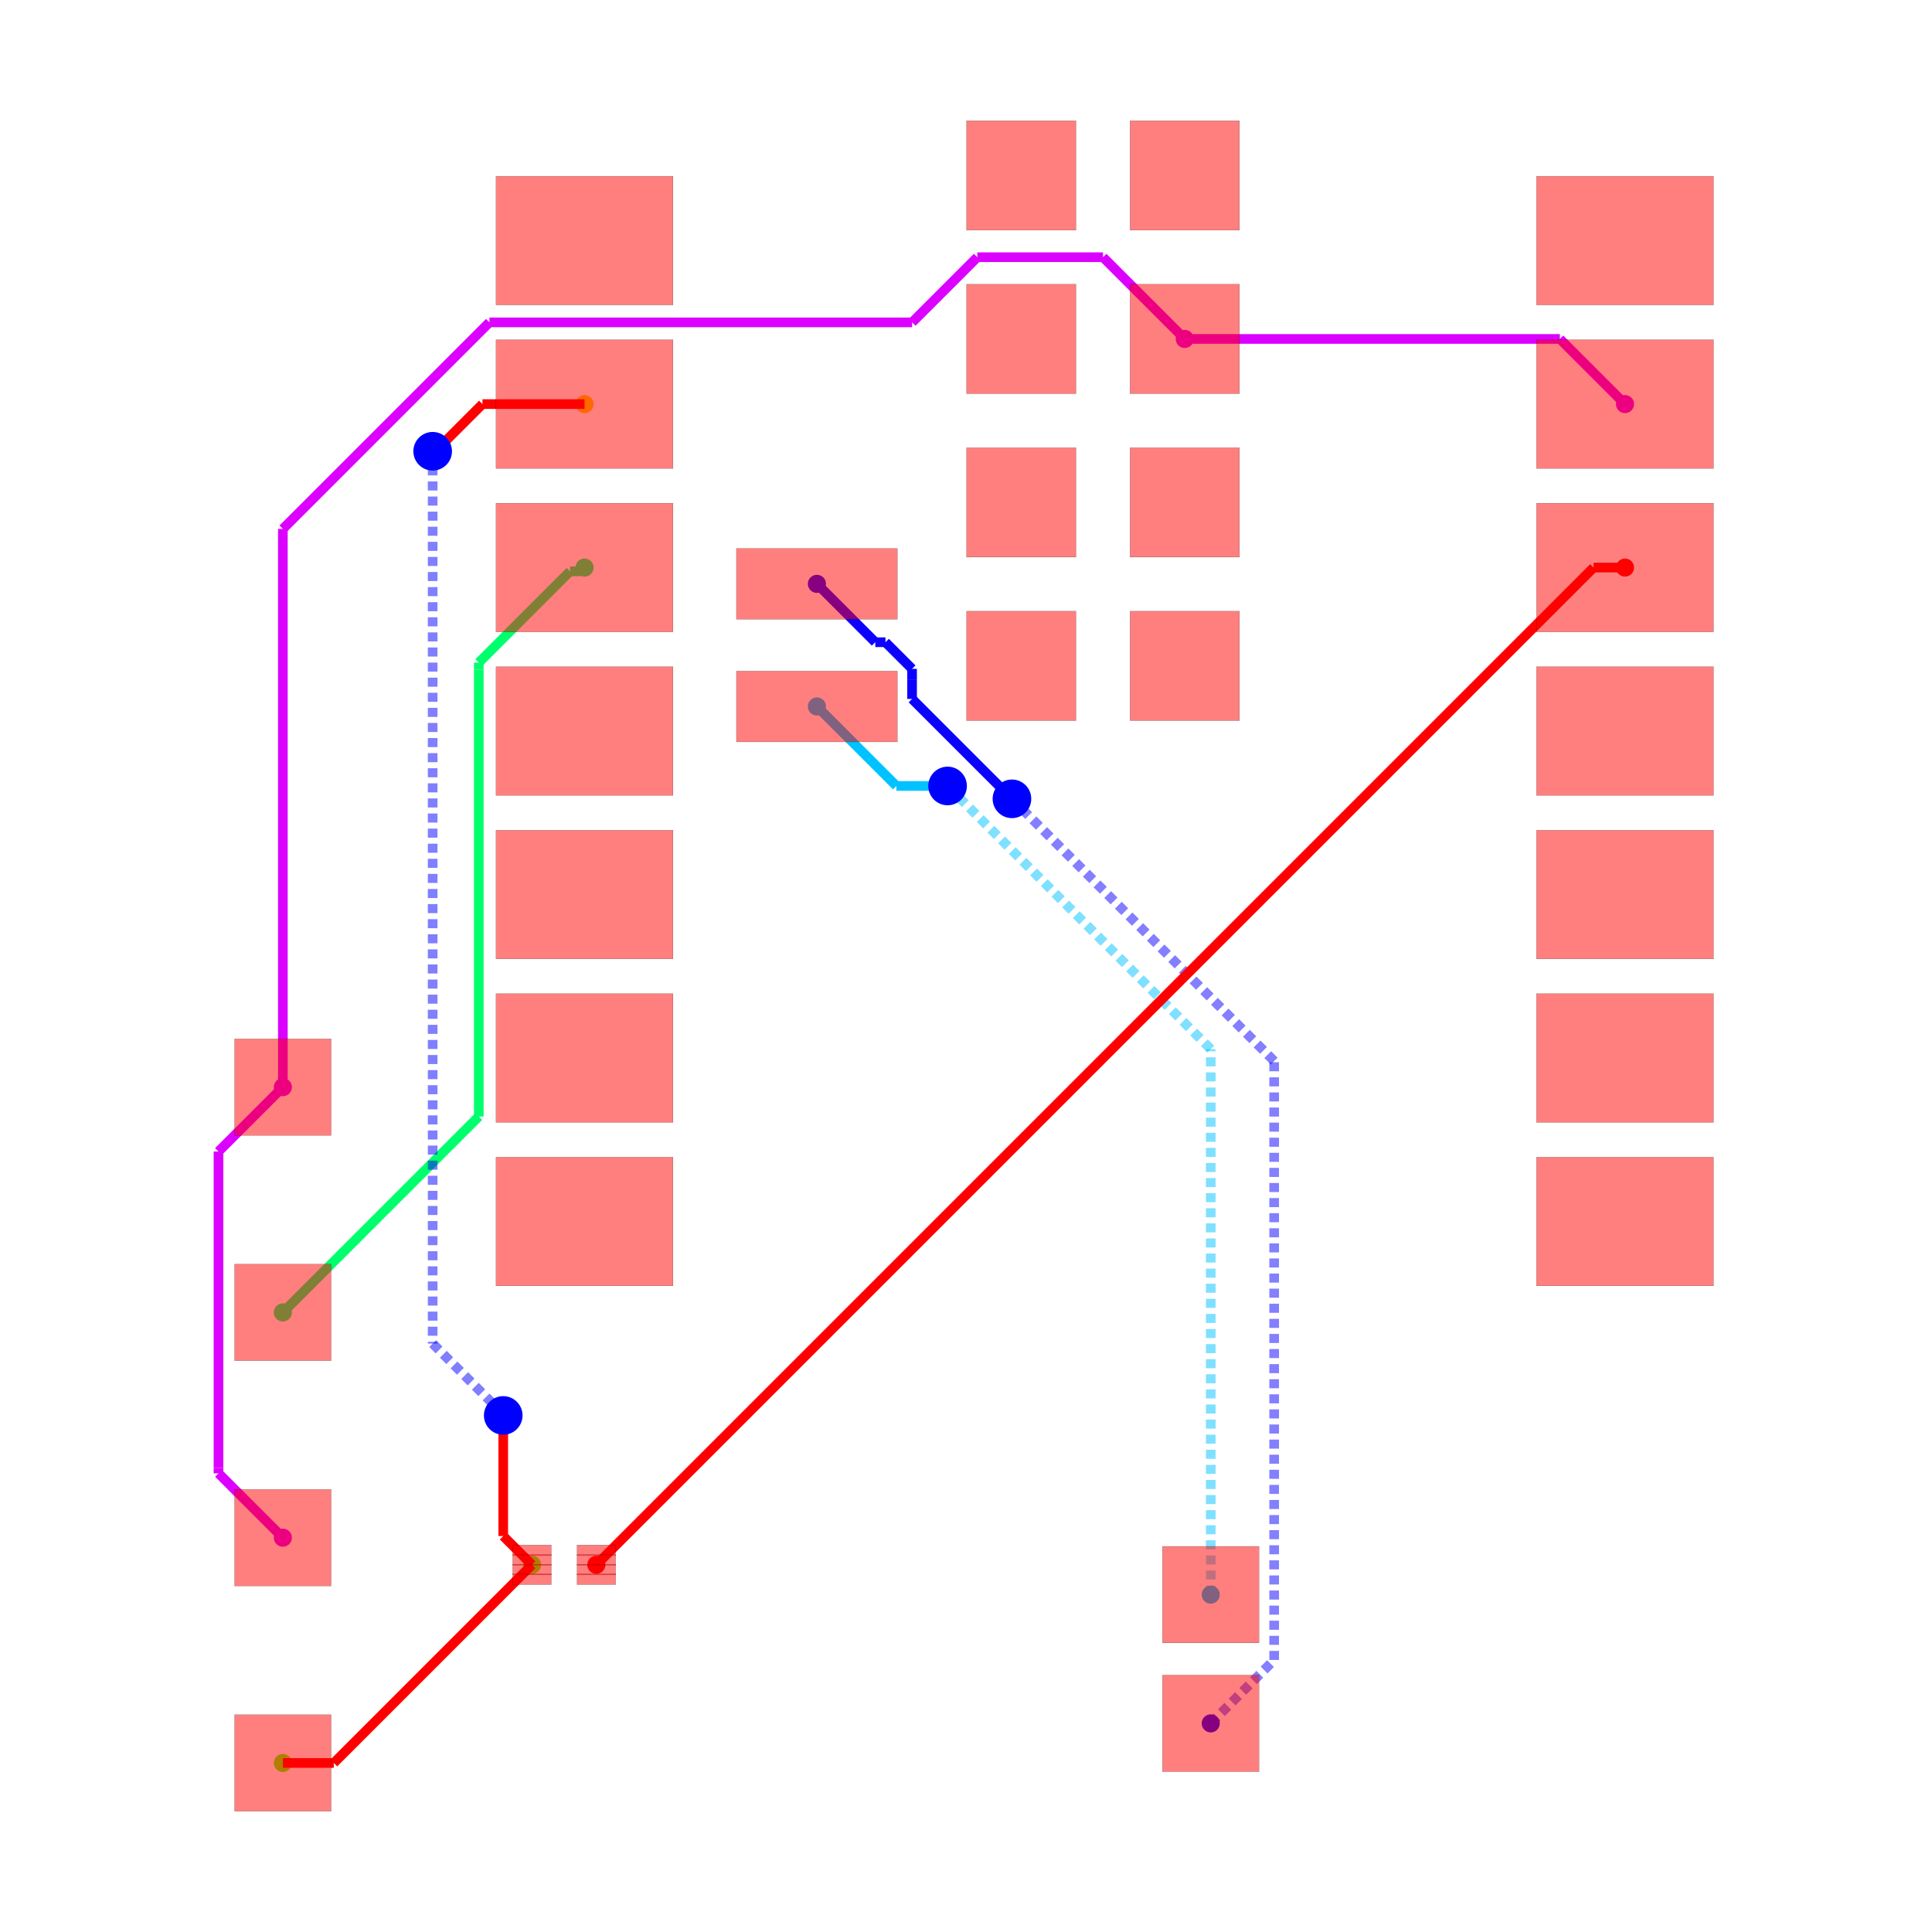
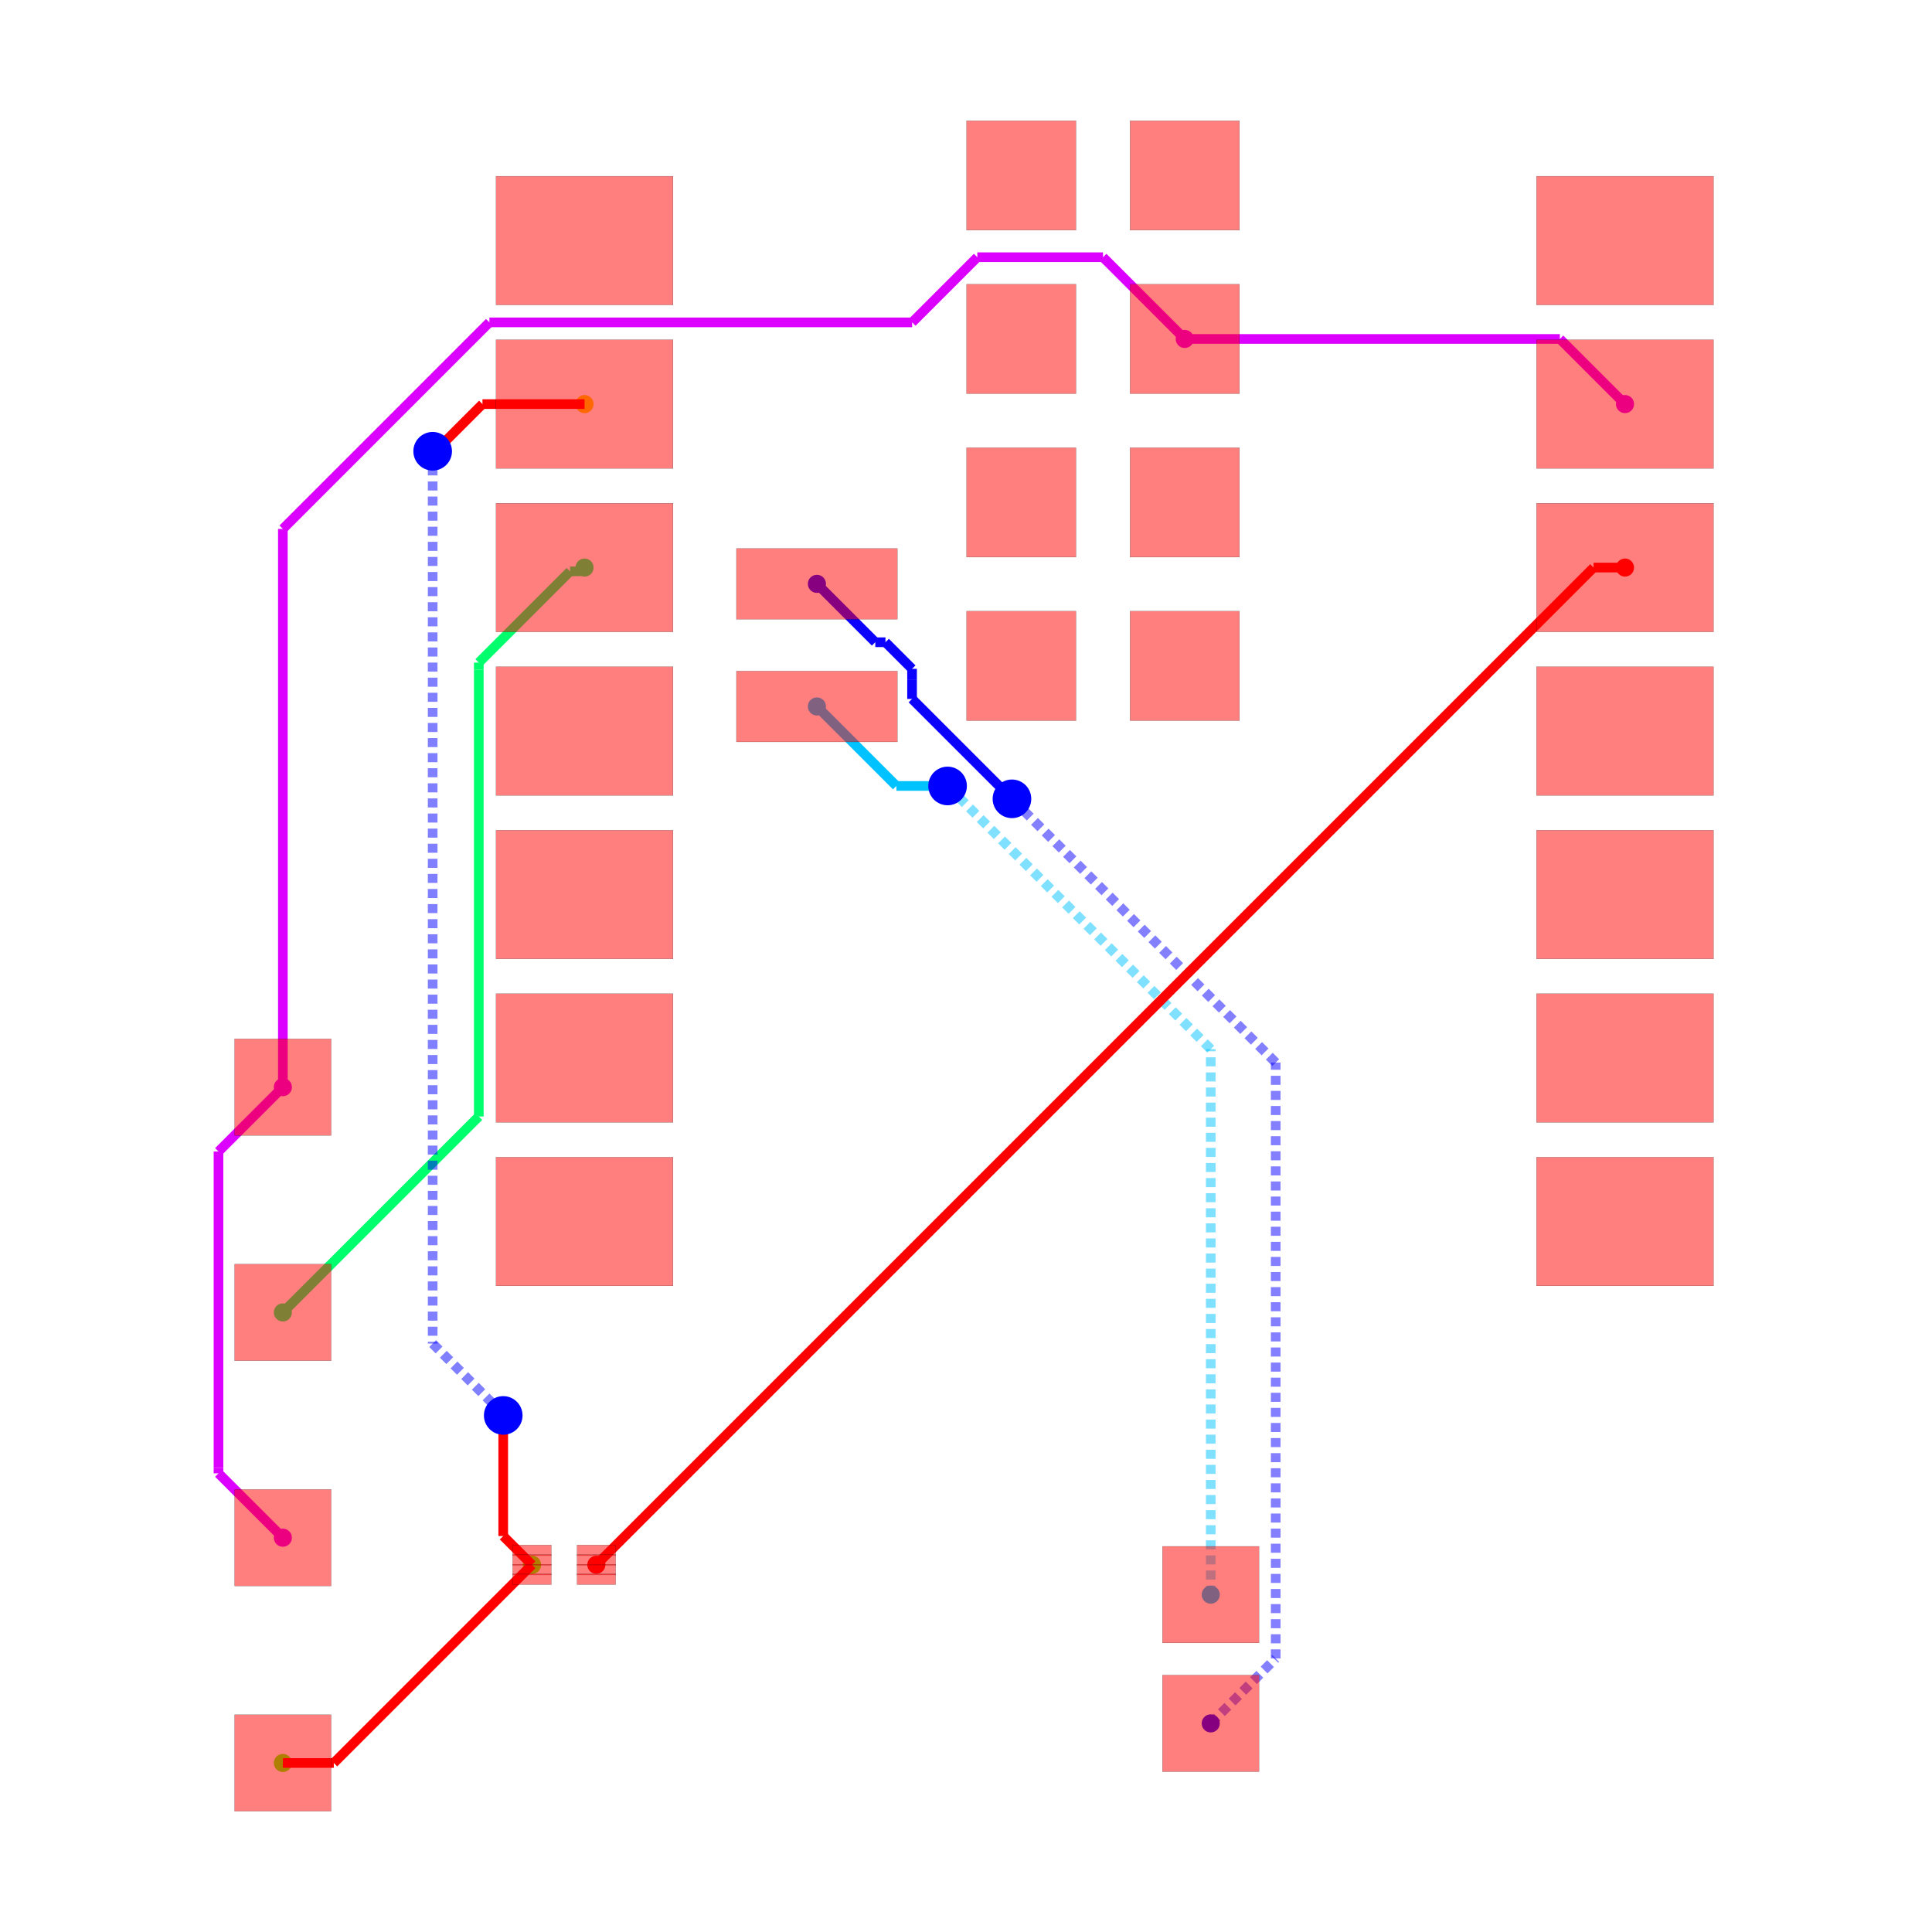
<svg xmlns="http://www.w3.org/2000/svg" width="640" height="640" viewBox="0 0 640 640">
  <rect width="100%" height="100%" fill="white" />
  <g>
    <circle data-type="point" data-label="source_trace_2 (top)" data-x="10.124772" data-y="6.993" cx="538.304" cy="188.015" r="3" fill="hsl(0, 100%, 50%)" />
  </g>
  <g>
    <circle data-type="point" data-label="source_trace_2 (top)" data-x="-5.856893060790263" data-y="-8.500436101920712" cx="197.549" cy="518.359" r="3" fill="hsl(0, 100%, 50%)" />
  </g>
  <g>
    <circle data-type="point" data-label="source_trace_3 (top)" data-x="-6.040227999999999" data-y="9.533000000000001" cx="193.64" cy="133.858" r="3" fill="hsl(48.571, 100%, 50%)" />
  </g>
  <g>
    <circle data-type="point" data-label="source_trace_3 (top)" data-x="-6.856893060790263" data-y="-8.500436101920712" cx="176.228" cy="518.359" r="3" fill="hsl(48.571, 100%, 50%)" />
  </g>
  <g>
    <circle data-type="point" data-label="source_trace_4 (top)" data-x="-6.856893060790263" data-y="-8.500436101920712" cx="176.228" cy="518.359" r="3" fill="hsl(97.143, 100%, 50%)" />
  </g>
  <g>
    <circle data-type="point" data-label="source_trace_4 (top)" data-x="-10.727385294299685" data-y="-11.579453643315949" cx="93.703" cy="584.009" r="3" fill="hsl(97.143, 100%, 50%)" />
  </g>
  <g>
    <circle data-type="point" data-label="source_trace_6 (top)" data-x="-6.040227999999999" data-y="6.993" cx="193.64" cy="188.015" r="3" fill="hsl(145.714, 100%, 50%)" />
  </g>
  <g>
    <circle data-type="point" data-label="source_trace_6 (top)" data-x="-10.727385294299685" data-y="-4.579453643315949" cx="93.703" cy="434.758" r="3" fill="hsl(145.714, 100%, 50%)" />
  </g>
  <g>
    <circle data-type="point" data-label="source_trace_8 (top)" data-x="-2.4302279999999996" data-y="4.835" cx="270.611" cy="234.026" r="3" fill="hsl(194.286, 100%, 50%)" />
  </g>
  <g>
    <circle data-type="point" data-label="source_trace_8 (top)" data-x="3.6885631738662035" data-y="-8.96420520580684" cx="401.074" cy="528.248" r="3" fill="hsl(194.286, 100%, 50%)" />
  </g>
  <g>
    <circle data-type="point" data-label="source_trace_9 (top)" data-x="-2.4302279999999996" data-y="6.74" cx="270.611" cy="193.409" r="3" fill="hsl(242.857, 100%, 50%)" />
  </g>
  <g>
    <circle data-type="point" data-label="source_trace_9 (top)" data-x="3.6885631738662035" data-y="-10.96420520580684" cx="401.074" cy="570.891" r="3" fill="hsl(242.857, 100%, 50%)" />
  </g>
  <g>
    <circle data-type="point" data-label="source_net_0 (top)" data-x="-10.727385294299685" data-y="-8.079453643315949" cx="93.703" cy="509.383" r="3" fill="hsl(291.429, 100%, 50%)" />
  </g>
  <g>
    <circle data-type="point" data-label="source_net_0 (top)" data-x="-10.727385294299685" data-y="-1.079453643315949" cx="93.703" cy="360.132" r="3" fill="hsl(291.429, 100%, 50%)" />
  </g>
  <g>
    <circle data-type="point" data-label="source_net_0 (top)" data-x="3.2847720000000002" data-y="10.545" cx="392.464" cy="112.28" r="3" fill="hsl(291.429, 100%, 50%)" />
  </g>
  <g>
    <circle data-type="point" data-label="source_net_0 (top)" data-x="10.124772" data-y="9.533000000000001" cx="538.304" cy="133.858" r="3" fill="hsl(291.429, 100%, 50%)" />
  </g>
  <g>
    <polyline data-points="3.2847720000000002,10.545 9.112772000000001,10.545" data-type="line" data-label="" points="392.464,112.28 516.727,112.28" fill="none" stroke="hsl(291.429, 100%, 50%)" stroke-width="3.198" />
  </g>
  <g>
    <polyline data-points="9.112772000000001,10.545 10.124772,9.533000000000001" data-type="line" data-label="" points="516.727,112.28 538.304,133.858" fill="none" stroke="hsl(291.429, 100%, 50%)" stroke-width="3.198" />
  </g>
  <g>
    <polyline data-points="-10.727385294299685,-1.079453643315949 -11.727494334164163,-2.079562683180427" data-type="line" data-label="" points="93.703,360.132 72.379,381.456" fill="none" stroke="hsl(291.429, 100%, 50%)" stroke-width="3.198" />
  </g>
  <g>
    <polyline data-points="-11.727494334164163,-2.079562683180427 -11.727494334164163,-6.994025818108921" data-type="line" data-label="" points="72.379,381.456 72.379,486.24" fill="none" stroke="hsl(291.429, 100%, 50%)" stroke-width="3.198" />
  </g>
  <g>
    <polyline data-points="-11.727494334164163,-6.994025818108921 -11.727494334164163,-7.079344603451471" data-type="line" data-label="" points="72.379,486.24 72.379,488.059" fill="none" stroke="hsl(291.429, 100%, 50%)" stroke-width="3.198" />
  </g>
  <g>
    <polyline data-points="-11.727494334164163,-7.079344603451471 -10.727385294299685,-8.079453643315949" data-type="line" data-label="" points="72.379,488.059 93.703,509.383" fill="none" stroke="hsl(291.429, 100%, 50%)" stroke-width="3.198" />
  </g>
  <g>
    <polyline data-points="-10.727385294299685,-1.079453643315949 -10.727385294299685,7.593448202743216" data-type="line" data-label="" points="93.703,360.132 93.703,175.212" fill="none" stroke="hsl(291.429, 100%, 50%)" stroke-width="3.198" />
  </g>
  <g>
    <polyline data-points="-10.727385294299685,7.593448202743216 -7.518349078821869,10.802484418221033" data-type="line" data-label="" points="93.703,175.212 162.125,106.79" fill="none" stroke="hsl(291.429, 100%, 50%)" stroke-width="3.198" />
  </g>
  <g>
    <polyline data-points="-7.518349078821869,10.802484418221033 -0.9507636247636544,10.802484418221033" data-type="line" data-label="" points="162.125,106.79 302.156,106.79" fill="none" stroke="hsl(291.429, 100%, 50%)" stroke-width="3.198" />
  </g>
  <g>
    <polyline data-points="-0.9507636247636544,10.802484418221033 0.06175195701531419,11.815000000000001" data-type="line" data-label="" points="302.156,106.79 323.744,85.202" fill="none" stroke="hsl(291.429, 100%, 50%)" stroke-width="3.198" />
  </g>
  <g>
    <polyline data-points="0.06175195701531419,11.815000000000001 2.014771999999999,11.815000000000001" data-type="line" data-label="" points="323.744,85.202 365.386,85.202" fill="none" stroke="hsl(291.429, 100%, 50%)" stroke-width="3.198" />
  </g>
  <g>
    <polyline data-points="2.014771999999999,11.815000000000001 3.2847720000000002,10.545" data-type="line" data-label="" points="365.386,85.202 392.464,112.28" fill="none" stroke="hsl(291.429, 100%, 50%)" stroke-width="3.198" />
  </g>
  <g>
-     <polyline data-points="3.6885631738662035,-10.96420520580684 4.674003980297006,-9.978764399376036" data-type="line" data-label="" points="401.074,570.891 422.085,549.88" fill="none" stroke="rgba(8,0,255,0.5)" stroke-width="3.198" stroke-dasharray="3 2" />
-   </g>
-   <g>
-     <polyline data-points="4.674003980297006,-9.978764399376036 4.674003980297006,-0.6740039802970057" data-type="line" data-label="" points="422.085,549.88 422.085,351.487" fill="none" stroke="rgba(8,0,255,0.5)" stroke-width="3.198" stroke-dasharray="3 2" />
-   </g>
-   <g>
-     <polyline data-points="4.674003980297006,-0.6740039802970057 4.674003980297005,-0.6740039802970057" data-type="line" data-label="" points="422.085,351.487 422.085,351.487" fill="none" stroke="rgba(8,0,255,0.5)" stroke-width="3.198" stroke-dasharray="3 2" />
-   </g>
-   <g>
-     <polyline data-points="4.674003980297005,-0.6740039802970057 0.6086043210830926,3.3913956789169077" data-type="line" data-label="" points="422.085,351.487 335.404,264.806" fill="none" stroke="rgba(8,0,255,0.5)" stroke-width="3.198" stroke-dasharray="3 2" />
-   </g>
-   <g>
-     <polyline data-points="0.6086043210830926,3.3913956789169077 0.6,3.4000000000000004" data-type="line" data-label="" points="335.404,264.806 335.221,264.623" fill="none" stroke="rgba(8,0,255,0.5)" stroke-width="3.198" stroke-dasharray="3 2" />
+     <polyline data-points="3.6885631738662035,-10.96420520580684 4.697888126452504,-9.954880253220539" data-type="line" data-label="" points="401.074,570.891 422.594,549.37" fill="none" stroke="rgba(8,0,255,0.5)" stroke-width="3.198" stroke-dasharray="3 2" />
+   </g>
+   <g>
+     <polyline data-points="4.697888126452504,-9.954880253220539 4.697888126452504,-0.6978881264525038" data-type="line" data-label="" points="422.594,549.37 422.594,351.996" fill="none" stroke="rgba(8,0,255,0.5)" stroke-width="3.198" stroke-dasharray="3 2" />
+   </g>
+   <g>
+     <polyline data-points="4.697888126452504,-0.6978881264525038 4.697888126452503,-0.6978881264525038" data-type="line" data-label="" points="422.594,351.996 422.594,351.996" fill="none" stroke="rgba(8,0,255,0.5)" stroke-width="3.198" stroke-dasharray="3 2" />
+   </g>
+   <g>
+     <polyline data-points="4.697888126452503,-0.6978881264525038 0.6322741302242715,3.367725869775729" data-type="line" data-label="" points="422.594,351.996 335.909,265.311" fill="none" stroke="rgba(8,0,255,0.5)" stroke-width="3.198" stroke-dasharray="3 2" />
+   </g>
+   <g>
+     <polyline data-points="0.6322741302242715,3.367725869775729 0.6,3.4000000000000004" data-type="line" data-label="" points="335.909,265.311 335.221,264.623" fill="none" stroke="rgba(8,0,255,0.5)" stroke-width="3.198" stroke-dasharray="3 2" />
  </g>
  <g>
    <polyline data-points="0.6,3.4000000000000004 -0.9518234432128395,4.95182344321284" data-type="line" data-label="" points="335.221,264.623 302.133,231.536" fill="none" stroke="hsl(242.857, 100%, 50%)" stroke-width="3.198" />
  </g>
  <g>
-     <polyline data-points="-0.9518234432128395,4.95182344321284 -0.9518234432128395,5.255982714751378" data-type="line" data-label="" points="302.133,231.536 302.133,225.05" fill="none" stroke="hsl(242.857, 100%, 50%)" stroke-width="3.198" />
-   </g>
-   <g>
-     <polyline data-points="-0.9518234432128395,5.255982714751378 -0.9518234432128395,5.419780192456871" data-type="line" data-label="" points="302.133,225.05 302.133,221.558" fill="none" stroke="hsl(242.857, 100%, 50%)" stroke-width="3.198" />
-   </g>
-   <g>
-     <polyline data-points="-0.9518234432128395,5.419780192456871 -1.3650920106338424,5.833048759877874" data-type="line" data-label="" points="302.133,221.558 293.322,212.747" fill="none" stroke="hsl(242.857, 100%, 50%)" stroke-width="3.198" />
+     <polyline data-points="-0.9518234432128395,4.95182344321284 -0.9518234432128396,5.255982714751378" data-type="line" data-label="" points="302.133,231.536 302.133,225.05" fill="none" stroke="hsl(242.857, 100%, 50%)" stroke-width="3.198" />
+   </g>
+   <g>
+     <polyline data-points="-0.9518234432128396,5.255982714751378 -0.9518234432128396,5.419780192456871" data-type="line" data-label="" points="302.133,225.05 302.133,221.558" fill="none" stroke="hsl(242.857, 100%, 50%)" stroke-width="3.198" />
+   </g>
+   <g>
+     <polyline data-points="-0.9518234432128396,5.419780192456871 -1.3650920106338424,5.833048759877874" data-type="line" data-label="" points="302.133,221.558 293.322,212.747" fill="none" stroke="hsl(242.857, 100%, 50%)" stroke-width="3.198" />
  </g>
  <g>
    <polyline data-points="-1.3650920106338424,5.833048759877874 -1.5232767598778736,5.833048759877874" data-type="line" data-label="" points="293.322,212.747 289.949,212.747" fill="none" stroke="hsl(242.857, 100%, 50%)" stroke-width="3.198" />
  </g>
  <g>
    <polyline data-points="-1.5232767598778736,5.833048759877874 -2.4302279999999996,6.74" data-type="line" data-label="" points="289.949,212.747 270.611,193.409" fill="none" stroke="hsl(242.857, 100%, 50%)" stroke-width="3.198" />
  </g>
  <g>
    <polyline data-points="3.6885631738662035,-8.96420520580684 3.6885631738662035,-0.4885631738662033" data-type="line" data-label="" points="401.074,528.248 401.074,347.533" fill="none" stroke="rgba(0,195,255,0.5)" stroke-width="3.198" stroke-dasharray="3 2" />
  </g>
  <g>
    <polyline data-points="3.6885631738662035,-0.4885631738662033 -0.39434265501119053,3.5943426550111903" data-type="line" data-label="" points="401.074,347.533 314.02,260.479" fill="none" stroke="rgba(0,195,255,0.5)" stroke-width="3.198" stroke-dasharray="3 2" />
  </g>
  <g>
    <polyline data-points="-0.39434265501119053,3.5943426550111903 -0.40000000000000013,3.6" data-type="line" data-label="" points="314.02,260.479 313.899,260.359" fill="none" stroke="rgba(0,195,255,0.5)" stroke-width="3.198" stroke-dasharray="3 2" />
  </g>
  <g>
    <polyline data-points="-0.40000000000000013,3.6 -1.1952279999999997,3.6" data-type="line" data-label="" points="313.899,260.359 296.944,260.359" fill="none" stroke="hsl(194.286, 100%, 50%)" stroke-width="3.198" />
  </g>
  <g>
    <polyline data-points="-1.1952279999999997,3.6 -2.4302279999999996,4.835" data-type="line" data-label="" points="296.944,260.359 270.611,234.026" fill="none" stroke="hsl(194.286, 100%, 50%)" stroke-width="3.198" />
  </g>
  <g>
    <polyline data-points="-10.727385294299685,-4.579453643315949 -7.683421444797486,-1.53548979381375" data-type="line" data-label="" points="93.703,434.758 158.605,369.855" fill="none" stroke="hsl(145.714, 100%, 50%)" stroke-width="3.198" />
  </g>
  <g>
    <polyline data-points="-7.683421444797486,-1.53548979381375 -7.683421444797486,5.4095967638739735" data-type="line" data-label="" points="158.605,369.855 158.605,221.775" fill="none" stroke="hsl(145.714, 100%, 50%)" stroke-width="3.198" />
  </g>
  <g>
    <polyline data-points="-7.683421444797486,5.4095967638739735 -7.683421444797486,5.516578555202515" data-type="line" data-label="" points="158.605,221.775 158.605,219.494" fill="none" stroke="hsl(145.714, 100%, 50%)" stroke-width="3.198" />
  </g>
  <g>
    <polyline data-points="-7.683421444797486,5.516578555202515 -6.2656333348638,6.934366665136201" data-type="line" data-label="" points="158.605,219.494 188.834,189.265" fill="none" stroke="hsl(145.714, 100%, 50%)" stroke-width="3.198" />
  </g>
  <g>
    <polyline data-points="-6.2656333348638,6.934366665136201 -6.098861334863798,6.934366665136201" data-type="line" data-label="" points="188.834,189.265 192.39,189.265" fill="none" stroke="hsl(145.714, 100%, 50%)" stroke-width="3.198" />
  </g>
  <g>
    <polyline data-points="-6.098861334863798,6.934366665136201 -6.040227999999999,6.993" data-type="line" data-label="" points="192.39,189.265 193.64,188.015" fill="none" stroke="hsl(145.714, 100%, 50%)" stroke-width="3.198" />
  </g>
  <g>
    <polyline data-points="-10.727385294299685,-11.579453643315949 -9.9359106021855,-11.579453643315949" data-type="line" data-label="" points="93.703,584.009 110.578,584.009" fill="none" stroke="red" stroke-width="3.198" />
  </g>
  <g>
    <polyline data-points="-9.9359106021855,-11.579453643315949 -6.856893060790263,-8.500436101920712" data-type="line" data-label="" points="110.578,584.009 176.228,518.359" fill="none" stroke="red" stroke-width="3.198" />
  </g>
  <g>
    <polyline data-points="-6.040227999999999,9.533000000000001 -7.6261862149085395,9.533000000000001" data-type="line" data-label="" points="193.64,133.858 159.825,133.858" fill="none" stroke="red" stroke-width="3.198" />
  </g>
  <g>
    <polyline data-points="-7.6261862149085395,9.533000000000001 -8.27244901607725,8.886737198831291" data-type="line" data-label="" points="159.825,133.858 146.046,147.637" fill="none" stroke="red" stroke-width="3.198" />
  </g>
  <g>
    <polyline data-points="-8.27244901607725,8.886737198831291 -8.4,8.8" data-type="line" data-label="" points="146.046,147.637 143.326,149.486" fill="none" stroke="red" stroke-width="3.198" />
  </g>
  <g>
    <polyline data-points="-8.4,8.8 -8.4,-5.06335497075901" data-type="line" data-label="" points="143.326,149.486 143.326,445.075" fill="none" stroke="rgba(0,0,255,0.5)" stroke-width="3.198" stroke-dasharray="3 2" />
  </g>
  <g>
    <polyline data-points="-8.4,-5.06335497075901 -7.295856780438707,-6.167498190320304" data-type="line" data-label="" points="143.326,445.075 166.868,468.617" fill="none" stroke="rgba(0,0,255,0.5)" stroke-width="3.198" stroke-dasharray="3 2" />
  </g>
  <g>
    <polyline data-points="-7.295856780438707,-6.167498190320304 -7.303683588772486,-6.179968050960356" data-type="line" data-label="" points="166.868,468.617 166.702,468.883" fill="none" stroke="rgba(0,0,255,0.5)" stroke-width="3.198" stroke-dasharray="3 2" />
  </g>
  <g>
    <polyline data-points="-7.303683588772486,-6.179968050960356 -7.303683588772486,-8.05364557393849" data-type="line" data-label="" points="166.702,468.883 166.702,508.833" fill="none" stroke="red" stroke-width="3.198" />
  </g>
  <g>
    <polyline data-points="-7.303683588772486,-8.05364557393849 -6.856893060790263,-8.500436101920712" data-type="line" data-label="" points="166.702,508.833 176.228,518.359" fill="none" stroke="red" stroke-width="3.198" />
  </g>
  <g>
    <polyline data-points="10.124772,6.993 9.63654304113045,6.993" data-type="line" data-label="" points="538.304,188.015 527.894,188.015" fill="none" stroke="hsl(0, 100%, 50%)" stroke-width="3.198" />
  </g>
  <g>
    <polyline data-points="9.63654304113045,6.993 -5.856893060790263,-8.500436101920712" data-type="line" data-label="" points="527.894,188.015 197.549,518.359" fill="none" stroke="hsl(0, 100%, 50%)" stroke-width="3.198" />
  </g>
  <g>
    <rect data-type="rect" data-label="" data-x="-5.856893060790263" data-y="-8.275436101920713" x="191.153" y="511.803" width="12.793" height="3.518" fill="rgba(255,0,0,0.5)" stroke="black" stroke-width="0.047" />
  </g>
  <g>
    <rect data-type="rect" data-label="" data-x="-5.856893060790263" data-y="-8.425436101920713" x="191.153" y="515.001" width="12.793" height="3.518" fill="rgba(255,0,0,0.5)" stroke="black" stroke-width="0.047" />
  </g>
  <g>
    <rect data-type="rect" data-label="" data-x="-5.856893060790263" data-y="-8.575436101920712" x="191.153" y="518.199" width="12.793" height="3.518" fill="rgba(255,0,0,0.5)" stroke="black" stroke-width="0.047" />
  </g>
  <g>
    <rect data-type="rect" data-label="" data-x="-5.856893060790263" data-y="-8.725436101920712" x="191.153" y="521.398" width="12.793" height="3.518" fill="rgba(255,0,0,0.5)" stroke="black" stroke-width="0.047" />
  </g>
  <g>
    <rect data-type="rect" data-label="" data-x="-6.856893060790263" data-y="-8.275436101920713" x="169.831" y="511.803" width="12.793" height="3.518" fill="rgba(255,0,0,0.5)" stroke="black" stroke-width="0.047" />
  </g>
  <g>
    <rect data-type="rect" data-label="" data-x="-6.856893060790263" data-y="-8.425436101920713" x="169.831" y="515.001" width="12.793" height="3.518" fill="rgba(255,0,0,0.5)" stroke="black" stroke-width="0.047" />
  </g>
  <g>
    <rect data-type="rect" data-label="" data-x="-6.856893060790263" data-y="-8.575436101920712" x="169.831" y="518.199" width="12.793" height="3.518" fill="rgba(255,0,0,0.5)" stroke="black" stroke-width="0.047" />
  </g>
  <g>
    <rect data-type="rect" data-label="" data-x="-6.856893060790263" data-y="-8.725436101920712" x="169.831" y="521.398" width="12.793" height="3.518" fill="rgba(255,0,0,0.5)" stroke="black" stroke-width="0.047" />
  </g>
  <g>
    <rect data-type="rect" data-label="" data-x="-6.040227999999999" data-y="12.073" x="164.323" y="58.379" width="58.634" height="42.643" fill="rgba(255,0,0,0.5)" stroke="black" stroke-width="0.047" />
  </g>
  <g>
    <rect data-type="rect" data-label="" data-x="-6.040227999999999" data-y="9.533000000000001" x="164.323" y="112.536" width="58.634" height="42.643" fill="rgba(255,0,0,0.5)" stroke="black" stroke-width="0.047" />
  </g>
  <g>
    <rect data-type="rect" data-label="" data-x="-6.040227999999999" data-y="6.993" x="164.323" y="166.693" width="58.634" height="42.643" fill="rgba(255,0,0,0.5)" stroke="black" stroke-width="0.047" />
  </g>
  <g>
    <rect data-type="rect" data-label="" data-x="-6.040227999999999" data-y="4.453" x="164.323" y="220.85" width="58.634" height="42.643" fill="rgba(255,0,0,0.5)" stroke="black" stroke-width="0.047" />
  </g>
  <g>
    <rect data-type="rect" data-label="" data-x="-6.040227999999999" data-y="1.9129999999999998" x="164.323" y="275.007" width="58.634" height="42.643" fill="rgba(255,0,0,0.5)" stroke="black" stroke-width="0.047" />
  </g>
  <g>
    <rect data-type="rect" data-label="" data-x="-6.040227999999999" data-y="-0.6269999999999998" x="164.323" y="329.163" width="58.634" height="42.643" fill="rgba(255,0,0,0.5)" stroke="black" stroke-width="0.047" />
  </g>
  <g>
    <rect data-type="rect" data-label="" data-x="-6.040227999999999" data-y="-3.167" x="164.323" y="383.32" width="58.634" height="42.643" fill="rgba(255,0,0,0.5)" stroke="black" stroke-width="0.047" />
  </g>
  <g>
    <rect data-type="rect" data-label="" data-x="10.124772" data-y="-3.167" x="508.987" y="383.32" width="58.634" height="42.643" fill="rgba(255,0,0,0.5)" stroke="black" stroke-width="0.047" />
  </g>
  <g>
    <rect data-type="rect" data-label="" data-x="10.124772" data-y="-0.6269999999999998" x="508.987" y="329.163" width="58.634" height="42.643" fill="rgba(255,0,0,0.5)" stroke="black" stroke-width="0.047" />
  </g>
  <g>
    <rect data-type="rect" data-label="" data-x="10.124772" data-y="1.9129999999999998" x="508.987" y="275.007" width="58.634" height="42.643" fill="rgba(255,0,0,0.5)" stroke="black" stroke-width="0.047" />
  </g>
  <g>
    <rect data-type="rect" data-label="" data-x="10.124772" data-y="4.453" x="508.987" y="220.85" width="58.634" height="42.643" fill="rgba(255,0,0,0.5)" stroke="black" stroke-width="0.047" />
  </g>
  <g>
    <rect data-type="rect" data-label="" data-x="10.124772" data-y="6.993" x="508.987" y="166.693" width="58.634" height="42.643" fill="rgba(255,0,0,0.5)" stroke="black" stroke-width="0.047" />
  </g>
  <g>
    <rect data-type="rect" data-label="" data-x="10.124772" data-y="9.533000000000001" x="508.987" y="112.536" width="58.634" height="42.643" fill="rgba(255,0,0,0.5)" stroke="black" stroke-width="0.047" />
  </g>
  <g>
    <rect data-type="rect" data-label="" data-x="10.124772" data-y="12.073" x="508.987" y="58.379" width="58.634" height="42.643" fill="rgba(255,0,0,0.5)" stroke="black" stroke-width="0.047" />
  </g>
  <g>
    <rect data-type="rect" data-label="" data-x="-2.4302279999999996" data-y="4.835" x="243.959" y="222.3" width="53.304" height="23.454" fill="rgba(255,0,0,0.5)" stroke="black" stroke-width="0.047" />
  </g>
  <g>
    <rect data-type="rect" data-label="" data-x="-2.4302279999999996" data-y="6.74" x="243.959" y="181.682" width="53.304" height="23.454" fill="rgba(255,0,0,0.5)" stroke="black" stroke-width="0.047" />
  </g>
  <g>
    <rect data-type="rect" data-label="" data-x="0.7447720000000002" data-y="13.085" x="320.184" y="40" width="36.247" height="36.247" fill="rgba(255,0,0,0.5)" stroke="black" stroke-width="0.047" />
  </g>
  <g>
    <rect data-type="rect" data-label="" data-x="3.2847720000000002" data-y="13.085" x="374.341" y="40" width="36.247" height="36.247" fill="rgba(255,0,0,0.5)" stroke="black" stroke-width="0.047" />
  </g>
  <g>
    <rect data-type="rect" data-label="" data-x="0.7447720000000002" data-y="10.545" x="320.184" y="94.157" width="36.247" height="36.247" fill="rgba(255,0,0,0.5)" stroke="black" stroke-width="0.047" />
  </g>
  <g>
    <rect data-type="rect" data-label="" data-x="3.2847720000000002" data-y="10.545" x="374.341" y="94.157" width="36.247" height="36.247" fill="rgba(255,0,0,0.5)" stroke="black" stroke-width="0.047" />
  </g>
  <g>
    <rect data-type="rect" data-label="" data-x="0.7447720000000002" data-y="8.004999999999999" x="320.184" y="148.314" width="36.247" height="36.247" fill="rgba(255,0,0,0.5)" stroke="black" stroke-width="0.047" />
  </g>
  <g>
    <rect data-type="rect" data-label="" data-x="3.2847720000000002" data-y="8.004999999999999" x="374.341" y="148.314" width="36.247" height="36.247" fill="rgba(255,0,0,0.5)" stroke="black" stroke-width="0.047" />
  </g>
  <g>
    <rect data-type="rect" data-label="" data-x="0.7447720000000002" data-y="5.465" x="320.184" y="202.471" width="36.247" height="36.247" fill="rgba(255,0,0,0.5)" stroke="black" stroke-width="0.047" />
  </g>
  <g>
    <rect data-type="rect" data-label="" data-x="3.2847720000000002" data-y="5.465" x="374.341" y="202.471" width="36.247" height="36.247" fill="rgba(255,0,0,0.5)" stroke="black" stroke-width="0.047" />
  </g>
  <g>
    <rect data-type="rect" data-label="" data-x="3.6885631738662035" data-y="-10.96420520580684" x="385.083" y="554.9" width="31.982" height="31.982" fill="rgba(255,0,0,0.5)" stroke="black" stroke-width="0.047" />
  </g>
  <g>
    <rect data-type="rect" data-label="" data-x="3.6885631738662035" data-y="-8.96420520580684" x="385.083" y="512.256" width="31.982" height="31.982" fill="rgba(255,0,0,0.5)" stroke="black" stroke-width="0.047" />
  </g>
  <g>
    <rect data-type="rect" data-label="" data-x="-10.727385294299685" data-y="-11.579453643315949" x="77.712" y="568.018" width="31.982" height="31.982" fill="rgba(255,0,0,0.5)" stroke="black" stroke-width="0.047" />
  </g>
  <g>
    <rect data-type="rect" data-label="" data-x="-10.727385294299685" data-y="-8.079453643315949" x="77.712" y="493.392" width="31.982" height="31.982" fill="rgba(255,0,0,0.5)" stroke="black" stroke-width="0.047" />
  </g>
  <g>
    <rect data-type="rect" data-label="" data-x="-10.727385294299685" data-y="-4.579453643315949" x="77.712" y="418.766" width="31.982" height="31.982" fill="rgba(255,0,0,0.5)" stroke="black" stroke-width="0.047" />
  </g>
  <g>
    <rect data-type="rect" data-label="" data-x="-10.727385294299685" data-y="-1.079453643315949" x="77.712" y="344.141" width="31.982" height="31.982" fill="rgba(255,0,0,0.5)" stroke="black" stroke-width="0.047" />
  </g>
  <circle data-type="circle" data-label="" data-x="0.6" data-y="3.4000000000000004" cx="335.221" cy="264.623" r="6.396" fill="blue" stroke="none" stroke-width="0.047" />
  <circle data-type="circle" data-label="" data-x="-0.40000000000000013" data-y="3.6" cx="313.899" cy="260.359" r="6.396" fill="blue" stroke="none" stroke-width="0.047" />
  <circle data-type="circle" data-label="" data-x="-8.4" data-y="8.8" cx="143.326" cy="149.486" r="6.396" fill="blue" stroke="none" stroke-width="0.047" />
  <circle data-type="circle" data-label="" data-x="-7.303683588772486" data-y="-6.179968050960356" cx="166.702" cy="468.883" r="6.396" fill="blue" stroke="none" stroke-width="0.047" />
  <g id="crosshair" style="display: none">
    <line id="crosshair-h" y1="0" y2="640" stroke="#666" stroke-width="0.5" />
    <line id="crosshair-v" x1="0" x2="640" stroke="#666" stroke-width="0.5" />
    <text id="coordinates" font-family="monospace" font-size="12" fill="#666" />
  </g>
</svg>
